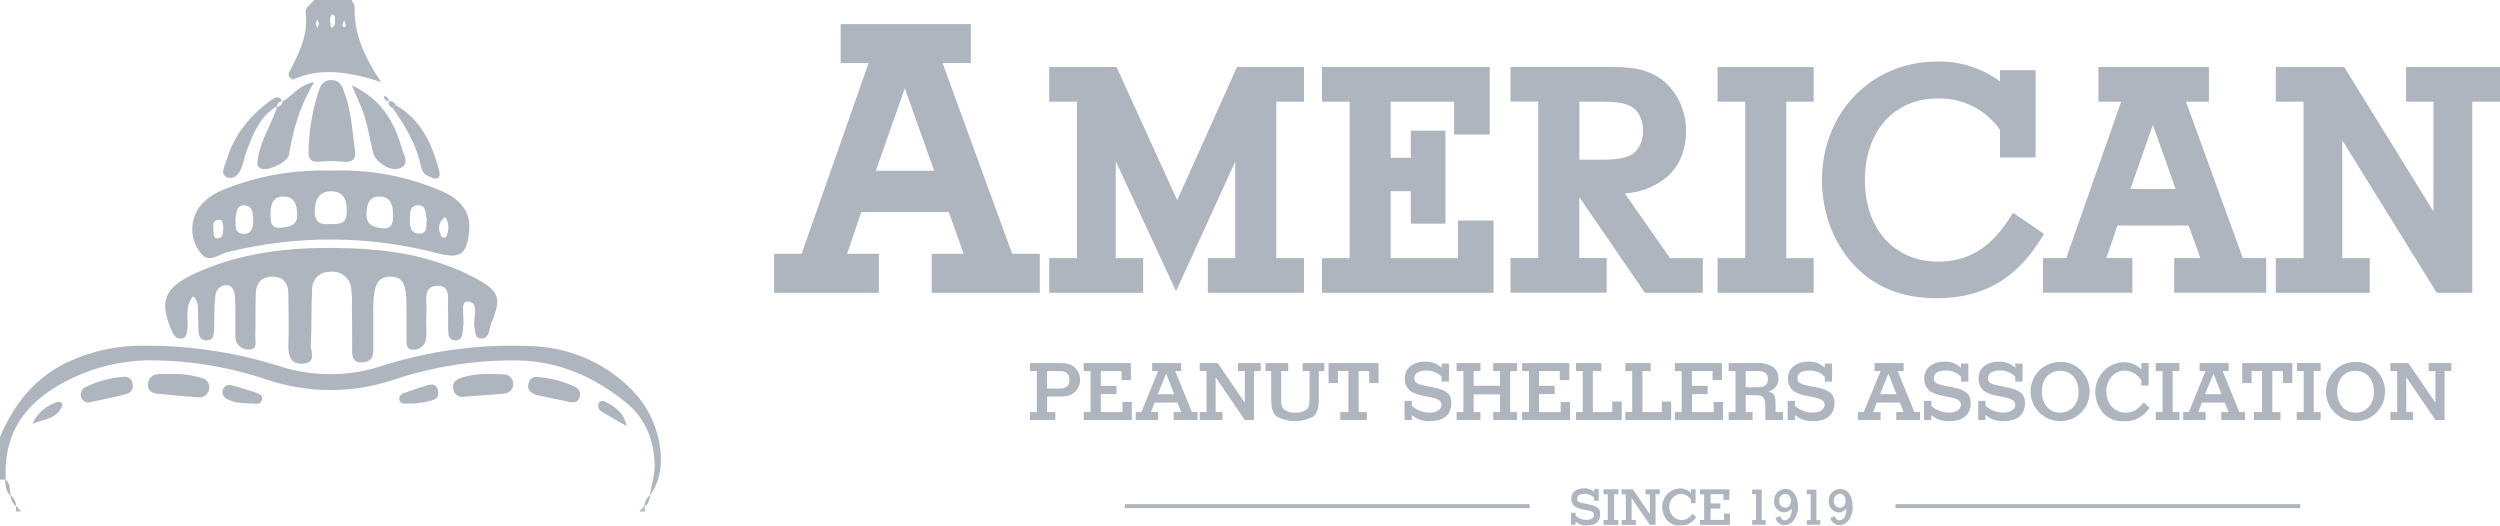
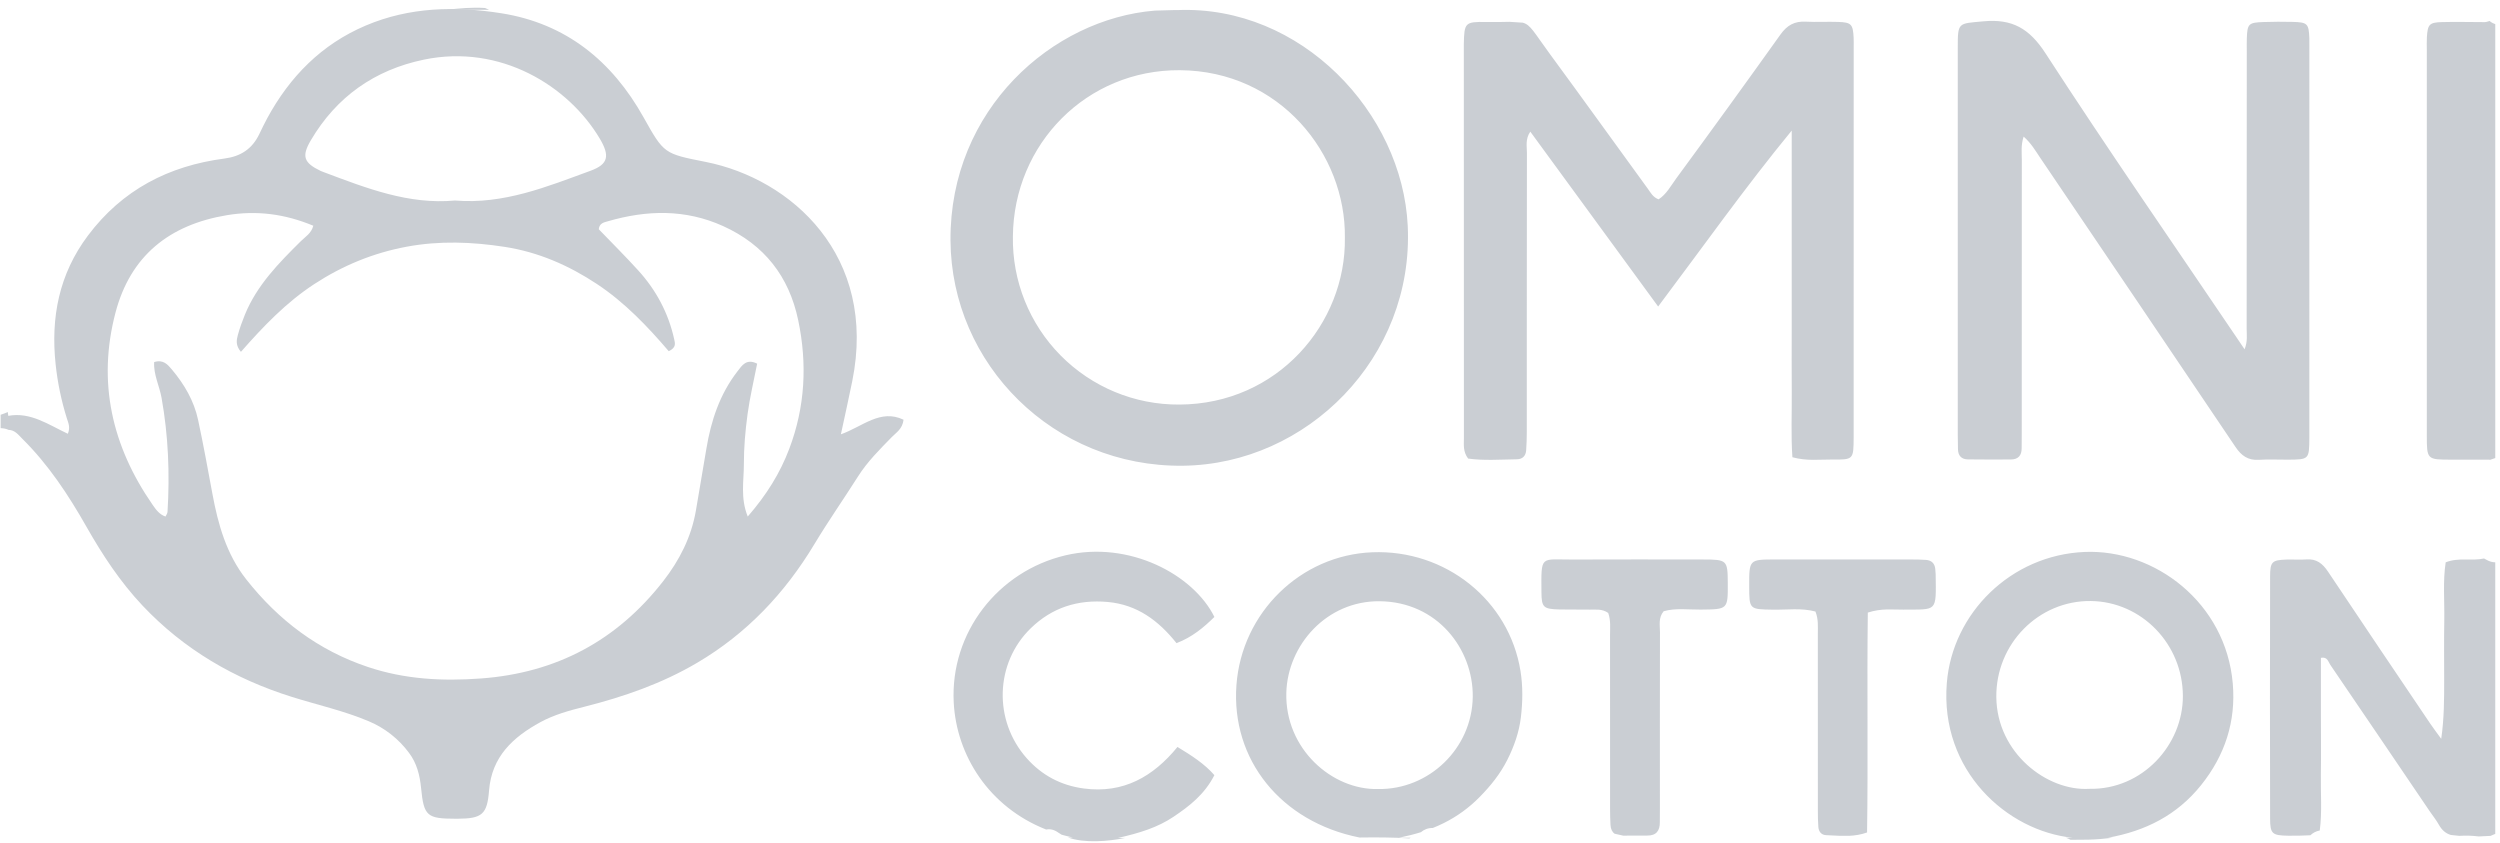
- <svg xmlns="http://www.w3.org/2000/svg" id="609e0ee5-ce65-405a-876d-29d712d793fa" data-name="Layer 1" viewBox="0 0 591.44 124.31">
-   <defs>
-     <style />
-   </defs>
-   <path class="920c0977-d4c1-4e71-994e-210cafaf4fdf" fill="#aeb5be" d="M153.7 117.3c.42-2.48 1.26-5 1.18-7.43-.19-5.63-2.07-10.73-6.57-14.45-7.48-6.18-15.87-9.92-25.81-10.16a90 90 0 0 0-29.69 4.68 47.12 47.12 0 0 1-29.67-.13 87.41 87.41 0 0 0-27.82-4.57 43.38 43.38 0 0 0-19.88 5.05C5.92 95.19.78 102.54 1.35 113.47H0v-10.12c3.5-8.17 8.73-14.65 17.16-18.2a41.21 41.21 0 0 1 14.59-3.33 104.29 104.29 0 0 1 34.64 4.9 39.11 39.11 0 0 0 23.48 0 100.8 100.8 0 0 1 36.52-4.8 34.61 34.61 0 0 1 23.87 11.14c5.36 5.73 8.74 17.17 3.44 24.24zM83.18 0c.25.56.74 1.13.72 1.69-.17 6 2 11.3 6.26 17.73-8-2.63-14.63-3.4-20.91-.58-.85-.47-1.16-1.12-.88-1.66C70.66 12.73 73 8.33 72.31 3c-.16-1.32 1.31-2 2-3zM78.6 3.35a2.25 2.25 0 0 0-.41 2.22c0 .26 0 1.61.83.58.39-.49.21-1.48.19-2.23-.01-.2-.4-.38-.61-.57zm3.2 2.53l-.36-1.06a4.87 4.87 0 0 0-.41.94.62.62 0 0 0 .15.53c.29.31.52.15.62-.41zm-6.32-.24l-.44-1a3.25 3.25 0 0 0-.36 1 3.23 3.23 0 0 0 .4 1c.13-.3.27-.64.4-1zM151.24 121l1.31-1.35-.05 1.35zM3.78 121v-1.35L5 121z" />
-   <path class="920c0977-d4c1-4e71-994e-210cafaf4fdf" fill="#aeb5be" d="M45.71 70.06c-2.21 2.61-1 5.45-1.41 8-.14.81-.17 1.76-1.17 2-1.23.28-1.88-.46-2.36-1.52-3.24-7.18-2.06-10.44 5.41-13.88 10.51-4.83 21.78-6.14 33.13-6 9.2.09 18.43 1 27.15 4.44a48.54 48.54 0 0 1 7.37 3.45c4.17 2.54 4.6 4.26 2.83 8.83a14.86 14.86 0 0 0-.81 2.35c-.25 1.32-.62 2.57-2.26 2.34-1.36-.2-1.06-1.54-1.31-2.51-.55-2.2 1.37-6-1.6-6.24-2-.13-.69 3.9-1.11 6-.13.61-.07 1.26-.21 1.87a1.57 1.57 0 0 1-1.79 1.34 1.55 1.55 0 0 1-1.48-1.66c-.09-.87-.09-1.75-.09-2.58a23.52 23.52 0 0 0 0-2.52c-.27-2.32 1-6.16-2.4-6.16-3.89 0-2.46 4-2.72 6.5-.15 1.46 0 2.94 0 4.4a7.23 7.23 0 0 1-.31 2.47 3 3 0 0 1-3.06 1.72c-1.37 0-1.32-1.39-1.35-2.4v-7.55c0-5.69-.85-7.25-3.72-7.3-3.08 0-4.11 1.84-4.14 7.66v10.07c0 1.88-1.18 2.52-2.86 2.56s-2.11-1.11-2.13-2.46c0-3.56 0-7.13-.06-10.7a23.76 23.76 0 0 0-.16-4.39A4.42 4.42 0 0 0 78 64.32a4 4 0 0 0-4.15 3.92c-.24 4.39-.06 8.81-.33 13.2C73.4 83 75 85.66 71.93 86s-3.82-1.65-3.71-4.44c.17-4 0-8 0-12 0-2.42-1.06-4.07-3.7-4.11s-3.9 1.48-4 3.9c-.15 3.35 0 6.71-.13 10.06-.06 1.25.73 3.38-1.63 3.27a3 3 0 0 1-3.08-3.27v-5c0-1.47 0-2.94-.1-4.4s-.71-2.55-2.18-2.55a2.6 2.6 0 0 0-2.44 2.47 32 32 0 0 0-.24 4.39c-.06 1.47 0 2.94-.14 4.4-.07.81-.27 1.69-1.38 1.75a1.78 1.78 0 0 1-2.2-1.76c-.12-1.46-.08-2.94-.16-4.4s.31-2.83-1.13-4.25z" />
-   <path class="920c0977-d4c1-4e71-994e-210cafaf4fdf" fill="#aeb5be" d="M78.26 40.37a60.11 60.11 0 0 1 25.92 4.7c5 2.09 7.19 5.26 6.83 9.4-.52 5.8-2.09 6.86-7.64 5.41a100.52 100.52 0 0 0-49.64-.21c-2 .47-4.22 2.68-6.12.36a9 9 0 0 1-.4-11.1c1.85-2.42 4.47-3.71 7.27-4.69a61.93 61.93 0 0 1 23.78-3.87zM77.77 53c3.5.11 4.2-.43 4.27-3.12.08-3.08-1.17-4.64-3.72-4.63s-3.77 1.61-3.86 4.62c-.06 2.55 1.21 3.36 3.31 3.13zM93 50.67c-.1-2-.39-4.09-3.17-4.16-2.39-.06-3 1.63-3.11 3.69C86.5 53 88 53.73 90.38 54c2.5.21 2.62-1.41 2.62-3.33zm-29 .19c0 1.75.16 3.34 2.63 3 2-.25 3.75-.59 3.68-3.12-.06-2.19-.53-4.26-3.27-4.25S64 48.72 64 50.86zM55.67 52c.32 1-.51 2.93 1.59 3.28 1.87.3 2.63-1 2.64-2.7s.09-3.77-2-4c-1.9-.22-2 1.7-2.23 3.42zm45.3-.25c-.42-1.15 0-3.45-2.37-3.17-1.76.2-1.64 2.1-1.65 3.55s.22 3.09 2.13 3.12c2.23.06 1.65-1.83 1.92-3.47zm4.3-.46c-1.71 1.43-1.7 3-.79 4.75a1.16 1.16 0 0 0 1 .1 5 5 0 0 0 .27-4.07 3.53 3.53 0 0 0-.48-.75zm-52.44 2.6c-.12-.82-.06-2-1.06-1.9-1.83.12-1.23 1.75-1.25 2.82 0 .7 0 1.85 1.24 1.55s.94-1.58 1.07-2.47zm25.41-15.81c-.92.06-1.76.06-2.6.16-1.86.24-2.72-.48-2.65-2.42a49 49 0 0 1 2.38-14.22c.51-1.48 1.14-2.65 3-2.66s2.51 1.29 3 2.67C83.15 26.18 83.32 31 84 35.82c.25 1.92-.81 2.65-2.65 2.46-1.09-.1-2.14-.14-3.11-.2zM66.77 24c2.4-1.12 3.72-3.91 7.57-4.56-3.49 5.69-5 11.37-6 17.23-.29 1.71-5 3.89-6.55 3.23-1.26-.54-.89-1.63-.73-2.65.68-4.37 3.35-8 4.53-12.16l-.15.17c.92 0 1.33-.55 1.42-1.41zm16.47-3.8c6.69 3.06 10.08 8.44 11.83 14.93.41 1.54 2.09 3.77-.61 4.71-2.22.77-5.67-1.55-6.19-3.69-.69-2.85-1.16-5.77-2-8.56-.82-2.53-2.01-4.93-3.03-7.39z" />
-   <path class="920c0977-d4c1-4e71-994e-210cafaf4fdf" fill="#aeb5be" d="M65.6 25.11c-3.89 2.21-5.48 6.07-7 9.92a27.34 27.34 0 0 0-1.11 3.57c-.51 2-1.7 4-3.67 3.38s-.58-2.84-.16-4.27c1.78-6 5.64-10.56 10.68-14.15 1-.7 1.87-.85 2.47.46l.1-.15a1.51 1.51 0 0 0-1.42 1.41zm28.02-.26c5.87 3.41 8.53 9 10.19 15.21.22.82.47 1.86-.44 2.15-.64.2-1.55-.34-2.29-.66C100 41.08 99.73 40 99.5 39c-1.09-5-3.7-9.3-6.59-13.44.24-.23.47-.47.71-.71zm58.82 94.96a3.65 3.65 0 0 1 1.37-2.69c-.16 1.05-.32 2.1-1.37 2.69z" />
-   <path class="920c0977-d4c1-4e71-994e-210cafaf4fdf" fill="#aeb5be" d="M92.91 25.56c-.67-.33-1.15-.78-.9-1.62a1.53 1.53 0 0 1 1.62.9c-.25.25-.48.49-.72.72z" />
-   <path class="920c0977-d4c1-4e71-994e-210cafaf4fdf" fill="#aeb5be" d="M92 23.94c-.9-.05-1.29-.48-1.06-1.39l-.11.09A1.48 1.48 0 0 1 92 24z" />
-   <path class="920c0977-d4c1-4e71-994e-210cafaf4fdf" fill="#aeb5be" d="M90.95 22.55l-.33-.02.22.11.11-.09zM41 88.47a20.59 20.59 0 0 1 6.79 1 2.09 2.09 0 0 1 1.7 2.28 2.32 2.32 0 0 1-2.52 2.26c-3.12-.18-6.23-.56-9.35-.83-1.4-.08-2.62-.57-2.62-2.08 0-1.79 1.14-2.58 2.83-2.63 1.05-.03 2.09 0 3.17 0zm69.09 5.35a2.17 2.17 0 0 1-2.83-1.62c-.38-1.42.37-2.33 1.73-2.79 3.4-1.13 6.92-1 10.42-.83a2.27 2.27 0 0 1-.08 4.52c-3.07.31-6.16.49-9.24.72zm18.42-4.48a24.36 24.36 0 0 1 7.39 2.12 2 2 0 0 1 1.22 2.54c-.42 1.25-1.38 1.31-2.5 1.06-2.43-.53-4.87-1-7.29-1.53-1.58-.34-2.79-1.13-2.24-3 .45-1.53 1.76-1.53 3.42-1.19zM21.3 95.15a1.66 1.66 0 0 1-2-1 1.91 1.91 0 0 1 1-2.61 24.59 24.59 0 0 1 8.94-2.4 1.85 1.85 0 0 1 2.13 1.76 1.93 1.93 0 0 1-1.53 2.33c-2.84.77-5.71 1.3-8.54 1.92zm37.7.31c-1.85-.11-3.72-.13-5.37-1.11a1.65 1.65 0 0 1-.93-2 1.56 1.56 0 0 1 1.84-1.25c1.79.41 3.56 1 5.3 1.53.93.31 2.34.68 2.17 1.77-.27 1.68-1.91.94-3.01 1.06zm38.15.03c-1.06-.14-2.46.41-2.67-1-.2-1.29 1.19-1.48 2.08-1.85s2-.64 3-1c1.57-.51 3.61-1.54 4.09.88.45 2.24-1.93 2.27-3.46 2.65a20 20 0 0 1-3.04.32zm-89.49 4.77A9.43 9.43 0 0 1 14 95c.22 0 .85.53.81.68-1.05 3.44-4.44 3.47-7.15 4.58zm140.55.51c-2.11-1.21-4.25-2.36-6.29-3.67a1.8 1.8 0 0 1-.33-1.62 1.09 1.09 0 0 1 1.56-.48c2.32 1.21 4.5 2.62 5.06 5.77zM2.57 117.3c-1.31-1-1.26-2.53-1.36-4 1.33 1.05 1.05 2.63 1.36 4z" />
-   <path class="920c0977-d4c1-4e71-994e-210cafaf4fdf" fill="#aeb5be" d="M3.83 119.82a3.71 3.71 0 0 1-1.36-2.7 3.48 3.48 0 0 1 1.36 2.7zM223 14.92h6.66V5.7h-30.78v9.22h6.6l-15.83 45.13h-6.52v9.22h24.79v-9.22h-7.52l3.36-9.89h20.68l3.56 9.89h-7.58v9.22H246v-9.22h-6.55zm-2 25.47h-13.79l6.84-19.5zm57.5 6.98l-14.35-31.52h-15.93v8.2h6.56v37.02h-6.56v8.2h22.22v-8.2h-6.48V38.14l14.26 30.76 14.01-30.67v22.84h-6.48v8.2h22.75v-8.2h-6.56V24.05h6.56v-8.2h-15.86L278.5 47.37zm66.42 13.7H329V45.23h4.76v7.69h8.2v-22h-8.2v6.41H329V24.05h15.01v7.77h8.43V15.85h-39.7v8.2h6.55v37.02h-6.55v8.2h40.6V52.18h-8.42v8.89zm39.48-15.31a17.61 17.61 0 0 0 7.88-2.41c4.31-2.53 6.58-6.78 6.58-12.28a15.38 15.38 0 0 0-4.3-11c-3-3-6.82-4.23-12.87-4.23h-24.34v8.2h6.56v37h-6.56v8.2h22.75v-8.2h-6.48V46.63l15.53 22.64h13.7v-8.2h-7.76zm4.3-14.84c0 2.72-1.13 4.89-3 5.81-1.49.71-3 1.05-7.31 1.05h-4.75V24.05h4.75c4.4 0 5.9.35 7.3 1.05 1.88.9 3.01 3.1 3.01 5.82zm17.64-6.87h6.55v37.02h-6.55v8.2h22.74v-8.2h-6.48V24.05h6.48v-8.2h-22.74v8.2zm69.9 26.28l-.88 1.36c-4.47 7-9.83 10.21-16.84 10.21-10.37 0-17.34-7.76-17.34-19.3s6.91-19.3 17.19-19.3a17.31 17.31 0 0 1 14.78 7.42v6.52h8.43V16.61h-8.43v2.64a24 24 0 0 0-14.93-4.68c-15.5 0-27.19 12.08-27.19 28.1 0 8.49 3.46 16.59 9.26 21.67 4.6 4.12 10.61 6.21 17.86 6.21 10.86 0 18.68-4.43 24.62-13.93l.8-1.28zm40.91-26.28h5.43v-8.2h-26.14v8.2h5.38l-13 37h-5.51v8.2h21.16v-8.2h-6.16l2.63-7.7h16.83l2.78 7.7h-6.19v8.2h21.76v-8.2h-5.52zm-2.45 20.66H504l5.32-15.16zm54.52-28.86v8.2h6.48v25.97l-21.13-34.17H538.4v8.2h6.56v37.02h-6.56v8.2h22.22v-8.2h-6.48V33.21l22.34 36.06h8.4V24.05h6.56v-8.2h-22.22zM247.71 97.48h1.95v1.88h-6v-1.88h1.62v-9.7h-1.62V85.9h7c1.84 0 2.76.28 3.63 1.07a3.92 3.92 0 0 1 1.23 2.9 3.77 3.77 0 0 1-1.23 2.87c-.89.81-1.79 1.07-3.63 1.07h-2.92zm2.78-5.55c1.75 0 2.52-.62 2.52-2.08s-.77-2.07-2.52-2.07h-2.78v4.15zm17.06-2.01h-2.22v-2.14h-4.9v3.51h3.71v1.95h-3.71v4.24h5.12V95.1h2.22v4.26h-11.38v-1.88H258v-9.7h-1.62V85.9h11.16zm5.6 5.32l-.86 2.24H274v1.88h-5.32v-1.88h1.35l3.95-9.7h-1.41V85.9h6.86v1.88h-1.41l3.95 9.7h1.35v1.88h-5.65v-1.88h1.76l-.89-2.24zm2.75-6.86l-2 4.88h3.87zm22.36-.6h-1.61v11.58h-2.16l-6.9-10.11v8.23h1.62v1.88h-5.39v-1.88h1.61v-9.7h-1.61V85.9h4.28l6.39 9.38v-7.5h-1.61V85.9h5.38zm15.05 0H312v6.51c0 2.3-.42 3.61-1.41 4.32a9.34 9.34 0 0 1-8.45 0c-1-.71-1.41-2-1.41-4.32v-6.51h-1.35V85.9h5.38v1.88h-1.66v6.65c0 1.4.14 1.94.64 2.4a3.68 3.68 0 0 0 2.69.77 3.78 3.78 0 0 0 2.72-.77c.5-.46.65-1 .65-2.4v-6.65h-1.62V85.9h5.13zm8.12 9.7h1.94v1.88h-6.3v-1.88H319v-9.7h-2.48v2.84h-2.22V85.9h11.84v4.72h-2.22v-2.84h-2.5zm21.36-7.2h-1.74v-1.15a4.84 4.84 0 0 0-3.77-1.47c-1.68 0-2.68.68-2.68 1.83 0 1 .6 1.37 2.64 1.78l1.87.38c3.11.63 4.24 1.59 4.24 3.63 0 2.85-1.75 4.34-5.08 4.34a5.91 5.91 0 0 1-4.27-1.45v1.19h-1.73v-4.52H334V96a6.17 6.17 0 0 0 4.16 1.61c1.69 0 2.86-.74 2.86-1.84 0-.86-.67-1.37-2.26-1.71l-2-.42a8.52 8.52 0 0 1-3.06-1.09 3.72 3.72 0 0 1-1.37-3c0-2.42 1.89-4 4.9-4a5.29 5.29 0 0 1 3.82 1.45v-1h1.74zm5.84 3.02v4.18h1.61v1.88h-5.64v-1.88h1.61v-9.7h-1.61V85.9h5.64v1.88h-1.61v3.47h6.23v-3.47h-1.61V85.9h5.65v1.88h-1.62v9.7h1.62v1.88h-5.65v-1.88h1.61V93.3zm22.63-3.38H369v-2.14h-4.9v3.51h3.71v1.95h-3.71v4.24h5.12V95.1h2.22v4.26H360.1v-1.88h1.62v-9.7h-1.62V85.9h11.16zm12.4 5.08v4.36h-10.83v-1.88h1.61v-9.7h-1.61V85.9h6v1.88h-2v9.7h4.58V95zm11.7 0v4.36h-10.84v-1.88h1.62v-9.7h-1.62V85.9h6v1.88h-1.95v9.7h4.58V95zm12.01-5.08h-2.22v-2.14h-4.9v3.51H404v1.95h-3.71v4.24h5.13V95.1h2.22v4.26h-11.42v-1.88h1.61v-9.7h-1.61V85.9h11.15zm5.63 7.56h1.61v1.88h-5.65v-1.88h1.62v-9.7h-1.62V85.9h6.48a6.53 6.53 0 0 1 3.85.81 3.23 3.23 0 0 1 1.45 2.8 3 3 0 0 1-2.32 3.09c1.27.44 1.62 1.05 1.64 2.74v2.14h1.75v1.88h-4.17v-2.93c0-2.44-.51-3-2.57-2.94H413zm2.86-5.87c1.66 0 2.38-.58 2.38-1.92s-.72-1.91-2.38-1.91H413v3.83zm17.57-1.33h-1.74v-1.15a4.82 4.82 0 0 0-3.77-1.47c-1.68 0-2.68.68-2.68 1.83 0 1 .6 1.37 2.64 1.78l1.87.38c3.11.63 4.24 1.59 4.24 3.63 0 2.85-1.75 4.34-5.08 4.34a5.91 5.91 0 0 1-4.26-1.45v1.19h-1.73v-4.52h1.73V96a6.17 6.17 0 0 0 4.16 1.61c1.69 0 2.86-.74 2.86-1.84 0-.86-.67-1.37-2.26-1.71l-2-.42a8.52 8.52 0 0 1-3.06-1.09 3.72 3.72 0 0 1-1.37-3c0-2.42 1.89-4 4.9-4a5.29 5.29 0 0 1 3.81 1.45v-1h1.74zM444 95.24l-.87 2.24h1.76v1.88h-5.33v-1.88h1.35l4-9.7h-1.42V85.9h6.86v1.88h-1.41l3.95 9.7h1.36v1.88h-5.65v-1.88h1.75l-.88-2.24zm2.74-6.86l-1.95 4.88h3.87zm18.93 1.9h-1.74v-1.15a4.81 4.81 0 0 0-3.77-1.47c-1.67 0-2.68.68-2.68 1.83 0 1 .6 1.37 2.64 1.78l1.88.38c3.1.63 4.23 1.59 4.23 3.63 0 2.85-1.75 4.34-5.08 4.34a5.92 5.92 0 0 1-4.26-1.45v1.19h-1.73v-4.52h1.73V96a6.19 6.19 0 0 0 4.16 1.61c1.69 0 2.86-.74 2.86-1.84 0-.86-.66-1.37-2.25-1.71l-2-.42a8.67 8.67 0 0 1-3.07-1.09 3.72 3.72 0 0 1-1.37-3c0-2.42 1.9-4 4.9-4a5.26 5.26 0 0 1 3.81 1.45v-1h1.74zm12.82 0h-1.73v-1.15a4.84 4.84 0 0 0-3.76-1.47c-1.68 0-2.69.68-2.69 1.83 0 1 .61 1.37 2.65 1.78l1.87.38c3.11.63 4.24 1.59 4.24 3.63 0 2.85-1.76 4.34-5.08 4.34a5.91 5.91 0 0 1-4.26-1.45v1.19H468v-4.52h1.74V96a6.16 6.16 0 0 0 4.15 1.61c1.7 0 2.87-.74 2.87-1.84 0-.86-.67-1.37-2.26-1.71l-2-.42a8.52 8.52 0 0 1-3.06-1.09 3.72 3.72 0 0 1-1.37-3c0-2.42 1.89-4 4.9-4a5.29 5.29 0 0 1 3.79 1.45v-1h1.73zm13.56-2.93a7.16 7.16 0 0 1 0 10.55 6.72 6.72 0 0 1-4.67 1.72 7 7 0 0 1 0-14 6.62 6.62 0 0 1 4.67 1.73zm-9 5.27c0 3 1.75 5 4.33 5s4.36-2 4.36-4.9c0-3-1.73-5-4.36-5s-4.33 1.95-4.33 4.9zm25.27-1.41h-1.74V90a4.57 4.57 0 0 0-3.95-2.32c-2.44 0-4.32 2.13-4.32 4.94s1.86 5 4.48 5c1.8 0 3-.66 4.34-2.4l1.39 1.21a6.55 6.55 0 0 1-6.09 3.21 6.07 6.07 0 0 1-4.8-1.84 7.77 7.77 0 0 1-1.94-5.12 7 7 0 0 1 6.7-7 5.65 5.65 0 0 1 4.19 1.71V85.9h1.74zm7.28-5.31v1.88H514v9.7h1.62v1.88H510v-1.88h1.61v-9.7H510V85.9zm5.32 9.34l-.87 2.24h1.75v1.88h-5.32v-1.88h1.35l3.95-9.7h-1.41V85.9h6.86v1.88h-1.41l3.95 9.7h1.36v1.88h-5.65v-1.88h1.75l-.89-2.24zm2.74-6.86l-2 4.88h3.88zm13.92 9.1h1.93v1.88h-6.29v-1.88h1.93v-9.7h-2.48v2.84h-2.22V85.9h11.85v4.72h-2.22v-2.84h-2.5zM549 85.9v1.88h-1.62v9.7H549v1.88h-5.65v-1.88H545v-9.7h-1.61V85.9zm12.92 1.45a7.16 7.16 0 0 1 0 10.55 6.72 6.72 0 0 1-4.66 1.72 7 7 0 0 1 0-14 6.62 6.62 0 0 1 4.66 1.73zm-9 5.27c0 3 1.75 5 4.34 5s4.35-2 4.35-4.9c0-3-1.73-5-4.35-5s-4.34 1.95-4.34 4.9zm27.02-4.84h-1.61v11.58h-2.16l-6.9-10.11v8.23h1.62v1.88h-5.39v-1.88h1.61v-9.7h-1.61V85.9h4.28l6.39 9.38v-7.5h-1.61V85.9h5.38zm-201.72 30.69h-1.09v-.71a3 3 0 0 0-2.35-.92c-1 0-1.68.42-1.68 1.14s.38.86 1.65 1.11l1.18.24c1.94.39 2.64 1 2.64 2.27 0 1.77-1.09 2.71-3.17 2.71a3.7 3.7 0 0 1-2.66-.91v.74h-1.08v-2.82h1.08v.68a3.89 3.89 0 0 0 2.59 1c1.06 0 1.79-.47 1.79-1.15s-.41-.86-1.41-1.07l-1.22-.27a5 5 0 0 1-1.92-.68 2.31 2.31 0 0 1-.85-1.83c0-1.52 1.18-2.47 3.06-2.47a3.26 3.26 0 0 1 2.35.82v-.66h1.09zm4.66-2.73v1.17h-1V123h1v1.17h-3.52V123h1v-6.06h-1v-1.17zm9.78 1.17h-1v7.23h-1.36l-4.3-6.31V123h1v1.17h-3.36V123h1v-6.06h-1v-1.17h2.67l4 5.86v-4.69h-1v-1.17h3.36zm8.47 2.14h-1.08v-.78a2.89 2.89 0 0 0-2.47-1.45 3.14 3.14 0 0 0 .1 6.23 3.16 3.16 0 0 0 2.71-1.5l.87.75a4.1 4.1 0 0 1-3.81 2 3.82 3.82 0 0 1-3-1.15 4.87 4.87 0 0 1-1.21-3.2 4.35 4.35 0 0 1 4.19-4.4 3.55 3.55 0 0 1 2.62 1.07v-.89h1.08zm7.99-.8h-1.39v-1.34h-3.06v2.19H407v1.22h-2.32V123h3.2v-1.49h1.39v2.66h-7.11V123h1v-6.06h-1v-1.17h7zm7.66 4.8h.92v1.09h-3.18v-1.09h.92v-6.13h-.92v-1.09h2.26zm4.39-.95c.22.73.53 1 1.07 1a1.53 1.53 0 0 0 1.36-1.07 3.86 3.86 0 0 0 .28-1.71 2.39 2.39 0 0 1-1.86.91 2.46 2.46 0 0 1-2.3-2.69 2.68 2.68 0 0 1 2.64-2.87c1.83 0 3 1.59 3 4.1a5.27 5.27 0 0 1-1 3.31 2.79 2.79 0 0 1-2.17 1.16 2.2 2.2 0 0 1-2.15-1.73zm-.25-3.63a1.5 1.5 0 0 0 1.44 1.65c.79 0 1.33-.65 1.33-1.62s-.52-1.66-1.33-1.66a1.48 1.48 0 0 0-1.44 1.63zm8.8 4.58h.92v1.09h-3.19v-1.09h.92v-6.13h-.92v-1.09h2.27zm4.38-.95c.22.73.53 1 1.07 1a1.53 1.53 0 0 0 1.36-1.07 3.86 3.86 0 0 0 .28-1.71 2.39 2.39 0 0 1-1.86.91 2.46 2.46 0 0 1-2.3-2.69 2.68 2.68 0 0 1 2.64-2.87c1.84 0 3 1.59 3 4.1a5.27 5.27 0 0 1-.95 3.31 2.79 2.79 0 0 1-2.17 1.16 2.2 2.2 0 0 1-2.15-1.73zm-.25-3.63a1.5 1.5 0 0 0 1.44 1.65c.79 0 1.33-.65 1.33-1.62s-.51-1.66-1.33-1.66a1.48 1.48 0 0 0-1.44 1.63zm-167.74.79h95.77v.95h-95.77zm182.32 0h95.77v.95h-95.77z" />
+ <svg xmlns="http://www.w3.org/2000/svg" width="178" height="60">
+   <g fill="#CACED3" fill-rule="evenodd">
+     <path d="M31.8.697h3.023c-.096-.041-.191-.084-.287-.127-.918-.061-1.827.022-2.736.127M172.789 30.964c0 1.76 0 1.761 1.747 1.764h2.733v.02c.132-.046.263-.09.394-.134V1.715a1.114 1.114 0 0 1-.404-.221c-.105.027-.222.081-.34.081-1.02.002-2.042-.032-3.061-.002-.89.025-1.006.169-1.063 1.066-.018.297-.006.596-.006.893v27.432M148.758 56.165c-3.008.179-6.577-2.55-6.62-6.525-.043-3.797 3.01-6.892 6.733-6.847 3.613.044 6.545 3.07 6.55 6.77.005 3.47-2.875 6.677-6.663 6.602m10.216-7.494c-.493-5.768-5.569-9.58-10.547-9.372-5.26.22-9.413 4.365-9.813 9.329-.506 6.261 4.307 10.547 8.95 11.018h-.485c.121.035.237.085.343.149.424.001.847-.001 1.27-.011.59-.014 1.176-.066 1.76-.138h-.368c2.665-.471 4.919-1.608 6.628-3.737 1.705-2.124 2.493-4.54 2.262-7.238M83.836 53.183c-1.727 2.116-3.856 3.332-6.666 2.958-1.628-.216-2.989-.936-4.074-2.162-2.376-2.687-2.255-6.766.289-9.242 1.523-1.482 3.36-2.066 5.48-1.877 2.099.188 3.621 1.325 4.903 2.932 1.111-.423 1.933-1.113 2.697-1.865-1.486-3.016-6.069-5.458-10.604-4.388-4.804 1.133-8.212 5.503-7.956 10.477.194 3.746 2.49 7.438 6.582 9.047.266-.055.564 0 .865.219.074.054.153.103.236.149.26.073.525.14.798.197h-.351c1.186.421 2.853.282 4.07.035h-.518c1.567-.352 2.843-.754 3.957-1.502 1.128-.757 2.214-1.586 2.92-2.97-.704-.81-1.61-1.389-2.628-2.008M98.121 56.179c-3.27.083-6.64-2.859-6.535-6.853.09-3.396 2.868-6.55 6.636-6.518 4.13.036 6.679 3.425 6.638 6.805-.045 3.675-3.12 6.623-6.739 6.566m10.138-8.404c-.812-5.042-5.342-8.66-10.556-8.453-5.099.202-9.286 4.294-9.668 9.448-.393 5.307 3.156 9.745 8.762 10.861 1.185-.016 2.37-.015 3.547.064.032-.016.064-.035.098-.049h-.837c.565-.113 1.08-.243 1.564-.394.22-.19.506-.307.842-.298.262-.105.518-.218.77-.343a9.466 9.466 0 0 0 2.566-1.861c.784-.793 1.469-1.647 1.973-2.646.483-.958.838-1.963.965-3.02.133-1.098.15-2.214-.026-3.31M173.647 58.72c.215.388.494.623.85.729.2.024.4.043.602.063h.016a7.184 7.184 0 0 1 1.37.043c.28-.018.56-.032.84-.04a3.27 3.27 0 0 0 .337-.143V40.038a1.252 1.252 0 0 1-.584-.16c-.07-.04-.142-.077-.214-.114-.871.198-1.8-.096-2.731.274-.208 1.358-.076 2.754-.1 4.14-.026 1.403-.008 2.806-.008 4.21 0 1.385 0 2.771-.21 4.216-.266-.366-.542-.725-.794-1.1-2.425-3.595-4.855-7.187-7.261-10.796-.39-.584-.827-.937-1.56-.877-.464.037-.935-.006-1.402.01-1.029.037-1.165.145-1.167 1.214-.014 5.741-.014 11.483 0 17.224.003 1.096.15 1.205 1.29 1.224.526.009 1.053-.007 1.578-.032.178-.17.404-.293.668-.34.174-1.33.056-2.67.079-4.001.022-1.36.003-2.722.003-4.083v-4.21c.471-.092.52.283.662.49 2.37 3.477 4.73 6.962 7.092 10.445.214.316.46.615.644.949" />
+     <path d="M56.195 31.957c-.654 1.727-1.603 3.26-2.956 4.821-.536-1.333-.272-2.553-.275-3.727-.003-1.186.102-2.38.261-3.557.164-1.208.45-2.399.684-3.602-.77-.384-1.076.127-1.407.555-1.257 1.625-1.877 3.505-2.208 5.503-.243 1.467-.494 2.932-.745 4.397-.324 1.89-1.169 3.546-2.335 5.04-3.295 4.224-7.598 6.523-12.966 6.92-2.75.204-5.428.06-8.047-.816-3.536-1.18-6.379-3.333-8.67-6.242-1.411-1.79-2.005-3.908-2.41-6.102-.323-1.753-.644-3.508-1.017-5.251-.29-1.356-.977-2.53-1.865-3.585-.299-.354-.61-.733-1.263-.532-.054.884.374 1.692.527 2.545.482 2.692.591 5.4.424 8.124-.007.112-.09.22-.143.33-.431-.143-.684-.497-.921-.84-2.893-4.17-3.942-8.73-2.64-13.68 1.063-4.042 3.83-6.253 7.926-6.936 2.124-.354 4.127-.095 6.159.75-.142.546-.569.784-.885 1.097-1.575 1.56-3.13 3.137-3.988 5.24-.192.47-.366.953-.5 1.444-.095.351-.175.735.218 1.198 1.605-1.825 3.238-3.53 5.234-4.832 2.02-1.317 4.191-2.21 6.57-2.654 2.335-.435 4.652-.346 6.975.012 2.395.37 4.563 1.316 6.57 2.645 1.984 1.313 3.613 3.03 5.112 4.782.554-.257.45-.568.389-.848-.411-1.87-1.289-3.507-2.572-4.915-.913-1.004-1.877-1.962-2.799-2.919.042-.438.384-.491.643-.566 2.773-.806 5.511-.88 8.213.342 2.936 1.33 4.692 3.588 5.345 6.703.65 3.103.496 6.165-.638 9.156M22.131 9.99c1.826-3.103 4.545-5.013 8.042-5.742 5.461-1.14 10.306 1.874 12.533 5.625.72 1.213.616 1.82-.654 2.283-3.102 1.133-6.187 2.41-9.659 2.12-3.279.307-6.292-.872-9.315-2.009-.08-.03-.16-.055-.237-.092-1.213-.58-1.383-1.042-.71-2.185m37.74 20.934c.299-1.392.565-2.58.807-3.773 1.816-8.944-4.342-14.418-10.439-15.624-2.96-.586-2.964-.575-4.42-3.178-2.245-4.014-5.528-6.678-10.125-7.405-3.261-.517-6.533-.45-9.655.876-3.147 1.337-5.4 3.63-7.013 6.599-.203.373-.385.757-.57 1.14-.505 1.04-1.307 1.577-2.48 1.73-3.963.519-7.268 2.223-9.714 5.483-2.059 2.745-2.655 5.827-2.302 9.159.138 1.312.407 2.6.802 3.862.096.305.264.633.067 1.091-1.372-.643-2.658-1.57-4.24-1.276a2.047 2.047 0 0 1-.033-.269 5.742 5.742 0 0 1-.51.192v.954c.195.002.39.043.566.123.447.007.696.353.982.637 1.86 1.843 3.282 4.004 4.567 6.268 1.136 2 2.397 3.918 3.982 5.6 2.957 3.136 6.555 5.227 10.65 6.51 1.822.572 3.694.983 5.462 1.73a6.888 6.888 0 0 1 2.872 2.257c.551.735.765 1.585.854 2.498.195 2.007.422 2.184 2.473 2.186h.128c1.746-.01 2.105-.305 2.24-2.02.19-2.408 1.716-3.8 3.658-4.858.972-.53 2.043-.823 3.12-1.094 2.813-.71 5.54-1.657 8.05-3.139 3.52-2.076 6.235-4.948 8.335-8.44.985-1.638 2.083-3.208 3.108-4.823.668-1.053 1.541-1.919 2.403-2.801.316-.325.758-.57.837-1.235-1.652-.79-2.907.486-4.462 1.04M131.98 2.701c-.05-.98-.16-1.109-1.112-1.14-.765-.026-1.533.024-2.296-.018-.8-.043-1.33.25-1.807.92a899.61 899.61 0 0 1-7.406 10.226c-.389.531-.708 1.145-1.268 1.504-.41-.155-.563-.476-.759-.745-2.327-3.197-4.633-6.41-6.974-9.596-1.156-1.575-1.37-2.084-1.938-2.238a90.448 90.448 0 0 1-.948-.06c-.404.007-.932.024-1.658.012-1.51-.026-1.559.053-1.59 1.572v.127c0 9.314 0 18.628.006 27.942 0 .459-.074.941.3 1.443 1.109.157 2.294.069 3.476.051.396-.005.63-.242.657-.638.03-.424.044-.85.044-1.274.003-6.635-.001-13.269.01-19.904.002-.461-.128-.973.24-1.513l9.103 12.452c3.23-4.299 6.2-8.497 9.51-12.526V23.288c0 1.532-.01 3.063.003 4.594.014 1.555-.063 3.115.046 4.674 1.042.284 1.937.154 2.817.163 1.534.016 1.534-.001 1.544-1.566v-.255l.003-27.559c0-.212.007-.425-.004-.638M144.083 9.725c-.205.633-.129 1.147-.13 1.65-.007 6.506-.005 13.012-.005 19.517 0 .34-.009.68-.006 1.02.003.518-.244.8-.767.803-1.02.005-2.04.007-3.06-.006-.458-.006-.699-.262-.707-.723-.007-.34-.015-.68-.015-1.02 0-9.185-.002-18.37 0-27.554 0-1.851.017-1.724 1.82-1.893 2.045-.193 3.273.496 4.43 2.281 4.416 6.81 9.043 13.484 13.59 20.21l.58.86c.23-.572.148-1.03.149-1.465.008-6.591.007-13.182.009-19.772 0-.298-.008-.596.003-.894.036-1.046.119-1.135 1.196-1.17.68-.024 1.36-.026 2.04-.01 1.083.024 1.173.119 1.215 1.154.006.17.002.34.002.51l-.001 27.68v.255c-.012 1.56-.012 1.561-1.549 1.571-.68.005-1.363-.035-2.04.01-.772.05-1.248-.288-1.67-.915-4.625-6.877-9.272-13.74-13.915-20.605-.33-.488-.621-1.007-1.17-1.494M83.967 28.805a11.774 11.774 0 0 1-11.849-11.976c.061-6.592 5.259-11.875 11.887-11.831 7.102.047 11.833 5.952 11.75 11.933.09 6.09-4.78 11.848-11.788 11.874M83.83.718c-.066-.002-.132 0-.198-.002-.468.015-.936.03-1.404.039-7.277.587-14.61 7.015-14.553 16.359.055 8.839 7.357 16.15 16.546 16.046 8.837-.1 16.458-7.695 16.01-17.079C99.845 8.024 92.64.358 83.83.718M137.819 40.887a4.145 4.145 0 0 0-.028-.381c-.041-.398-.271-.613-.662-.641-.339-.024-.68-.03-1.02-.03-3.23-.002-6.461-.003-9.692-.001-1.878.001-1.878.003-1.874 1.89.003 1.674.003 1.657 1.7 1.685 1.005.016 2.025-.135 3.017.132.22.557.169 1.07.17 1.572.003 4.209 0 8.417.002 12.626 0 .382.005.765.035 1.145.026.336.22.57.564.58.325.01.652.034.985.047.216-.003.431-.004.647-.001.408-.02.828-.08 1.272-.238.079-5.213-.013-10.422.053-15.656.992-.32 1.762-.202 2.519-.21 2.448-.026 2.347.22 2.312-2.52M123.018 41.518c-.007-1.635-.05-1.68-1.749-1.682-3.105-.003-6.21-.011-9.314.003-2.299.01-2.221-.357-2.204 2.325.007 1.087.14 1.2 1.284 1.23.722.018 1.446-.004 2.169.012.416.01.853-.077 1.301.237.192.547.129 1.062.13 1.569.004 4.125 0 8.25.002 12.376 0 .382.009.765.03 1.147.016.293.116.501.295.626.204.043.406.088.608.137a77.242 77.242 0 0 1 1.702-.005c.654.008.915-.34.908-.956-.004-.34.005-.68.005-1.02 0-4.168-.006-8.336.005-12.504 0-.494-.128-1.026.263-1.493.859-.243 1.755-.107 2.64-.117 1.934-.02 1.934-.007 1.925-1.885" />
+   </g>
</svg>
